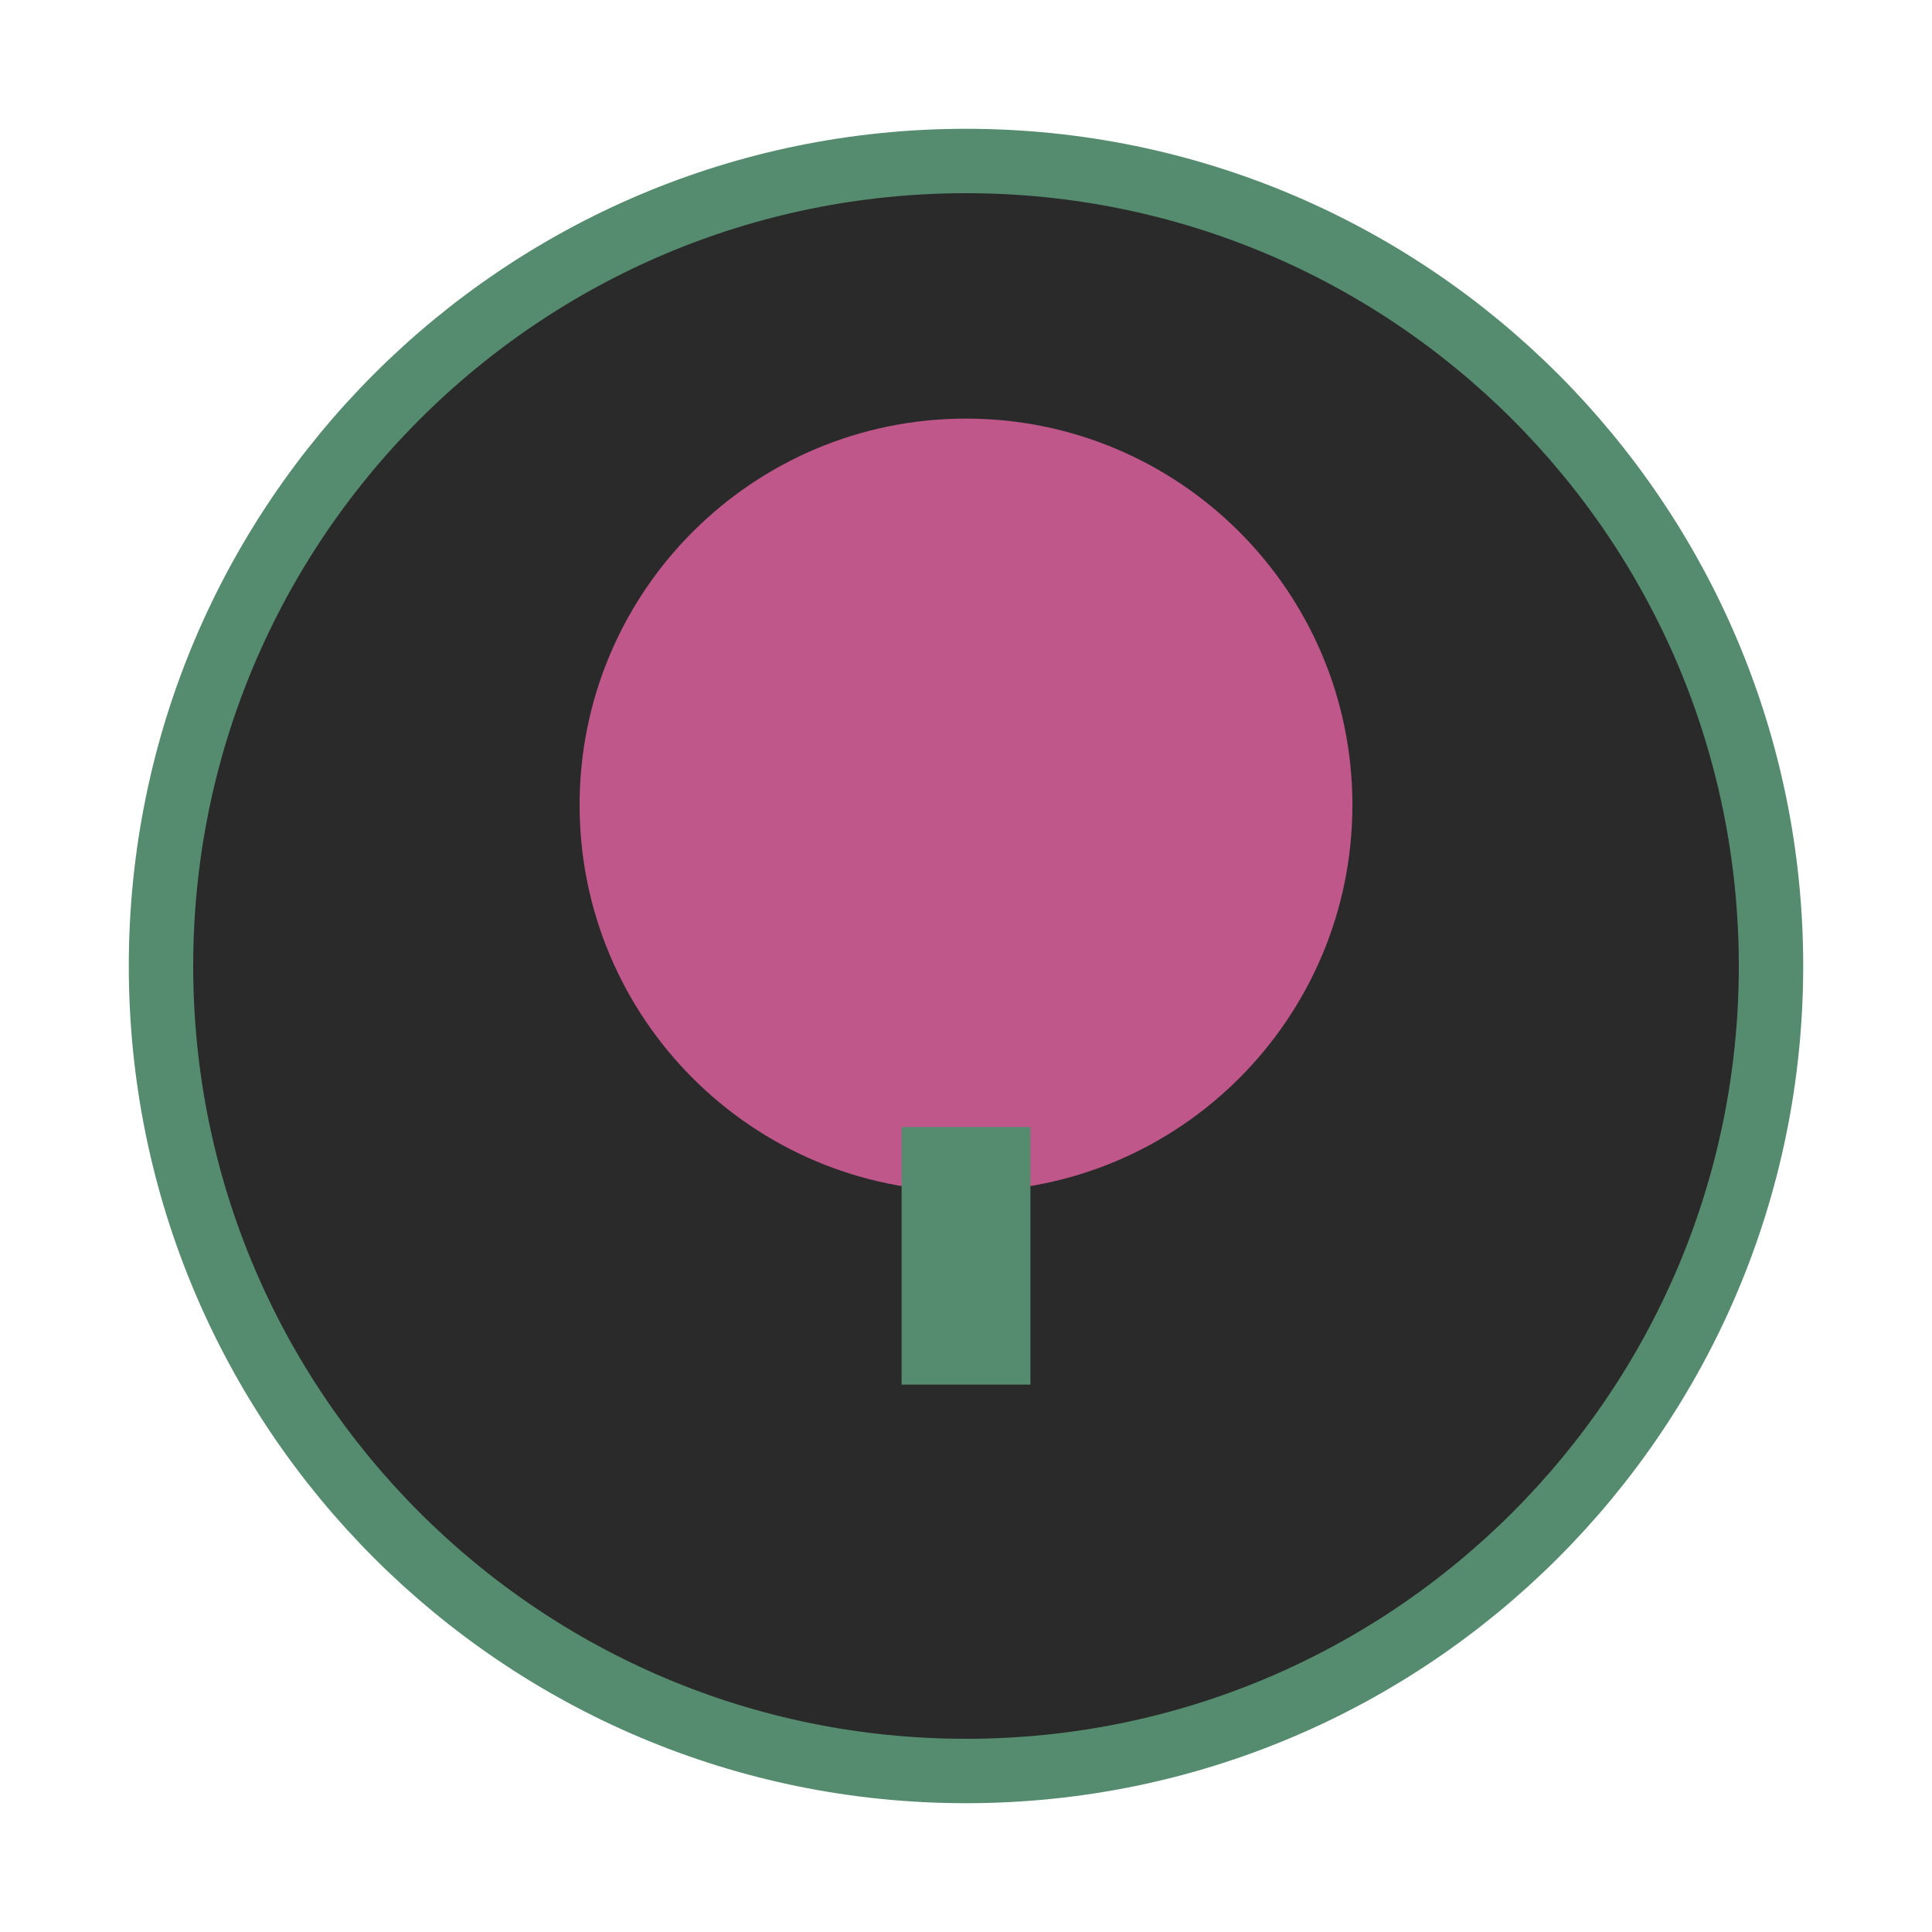
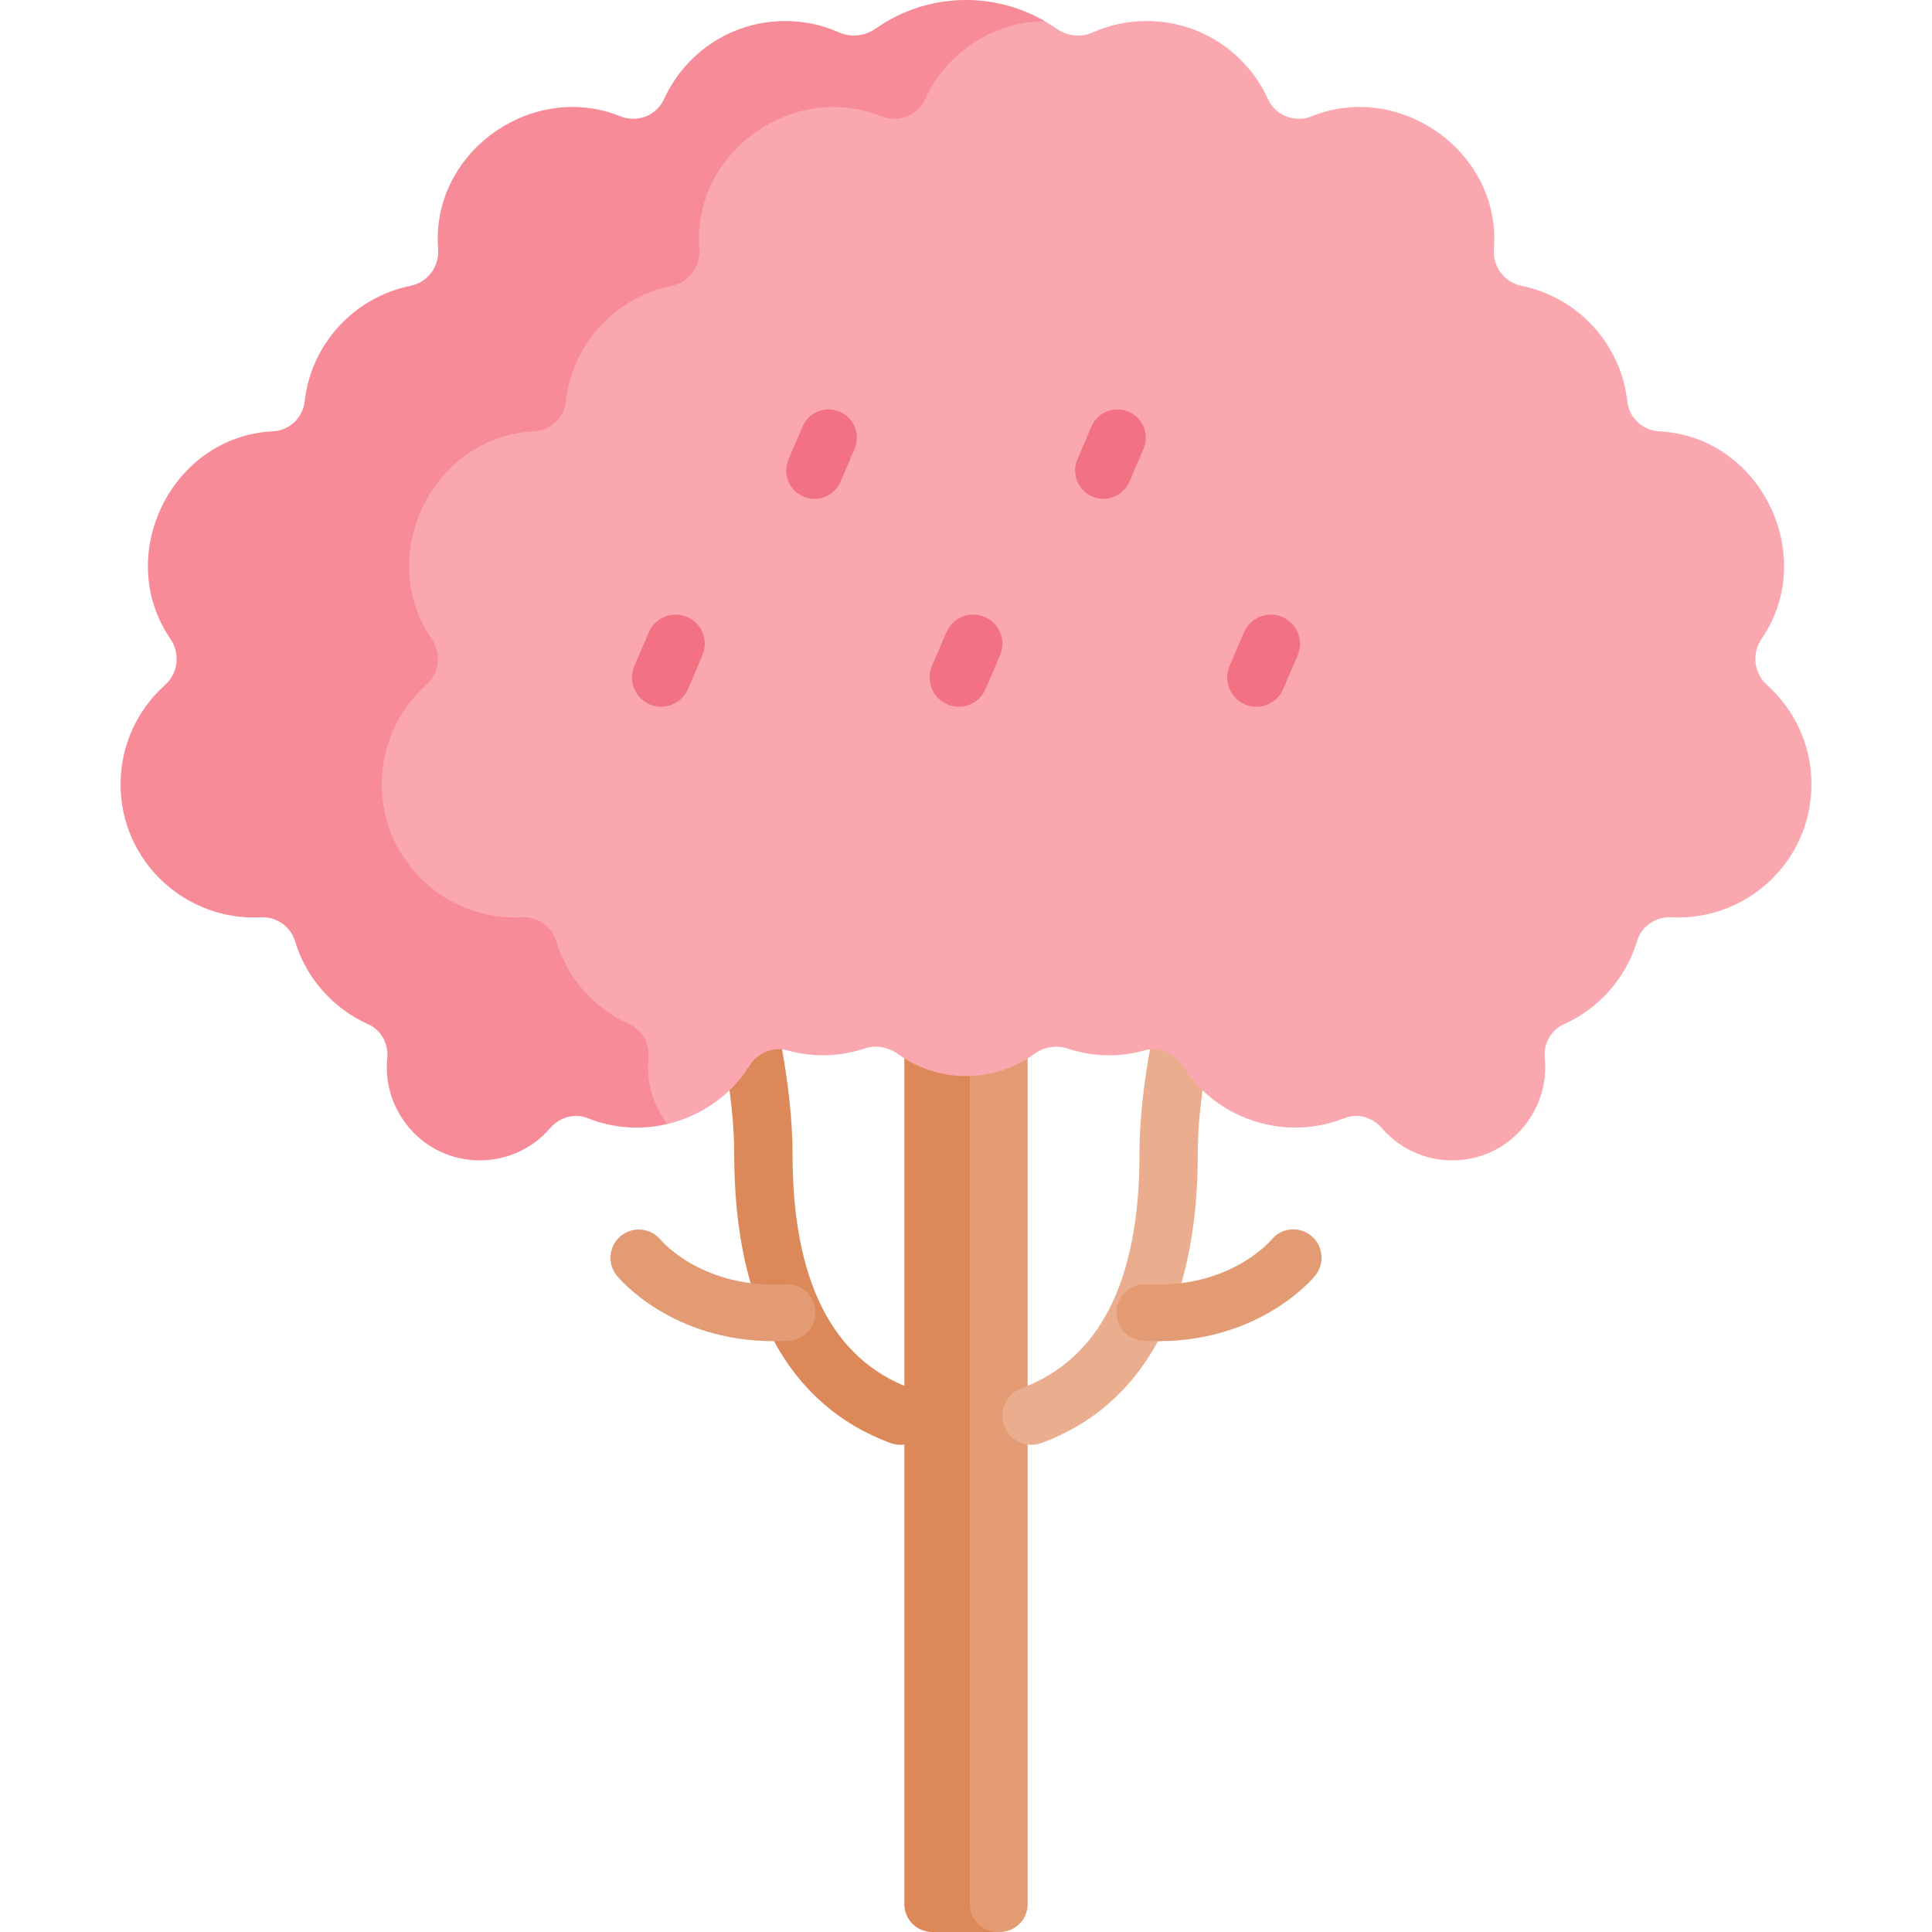
- <svg xmlns="http://www.w3.org/2000/svg" viewBox="0 0 60 60">
-   <circle cx="30" cy="30" r="25" fill="#2A2A2A" stroke="#558B6E" stroke-width="2" />
-   <circle cx="30" cy="25" r="12" fill="#FF69B4" opacity="0.7" />
-   <rect x="28" y="35" width="4" height="8" fill="#558B6E" />
+ <svg xmlns="http://www.w3.org/2000/svg" id="Capa_1" enable-background="new 0 0 512 512" height="512" viewBox="0 0 512 512" width="512">
+   <g>
+     <g>
+       <path d="m256 277.183c-.52 0-1.032-.03-1.545-.056v229.207l4.351 5.666h6.157c4.071 0 7.371-3.3 7.371-7.371v-232.146c-4.736 2.971-10.33 4.7-16.334 4.7z" fill="#e39b74" />
+       <g>
+         <path d="m257.03 504.629v-227.483c-.344.012-.684.037-1.03.037-6.004 0-11.598-1.728-16.334-4.7v232.145c0 4.071 3.3 7.371 7.371 7.371h17.364c-4.07.001-7.371-3.299-7.371-7.37z" fill="#dd8858" />
+       </g>
+       <g>
+         <path d="m238.635 382.886c-.89 0-1.795-.155-2.678-.481-27.07-10.008-41.378-36.456-41.378-76.485 0-7.881-.992-17.06-2.949-27.284-.802-4.191 1.945-8.239 6.136-9.041 4.192-.803 8.239 1.945 9.041 6.136 2.14 11.179 3.225 21.336 3.225 30.189 0 33.46 10.525 54.317 31.284 61.991 4.003 1.48 6.048 5.924 4.568 9.926-1.154 3.118-4.108 5.049-7.249 5.049z" fill="#dd8858" />
+       </g>
+       <g>
+         <path d="m273.365 382.886c-3.142 0-6.095-1.93-7.248-5.049-1.48-4.003.565-8.446 4.568-9.926 20.759-7.674 31.284-28.531 31.284-61.991 0-8.852 1.085-19.009 3.224-30.189.802-4.192 4.853-6.941 9.041-6.136 4.191.802 6.939 4.85 6.136 9.041-1.957 10.225-2.949 19.404-2.949 27.284 0 40.029-14.308 66.477-41.378 76.485-.883.326-1.788.481-2.678.481z" fill="#eaae8e" />
+       </g>
+       <path d="m468.314 181.576c-3.544-3.178-4.147-8.404-1.449-12.327 15.097-21.953-.261-53.607-27.16-54.943-4.359-.216-7.962-3.565-8.441-7.904-1.675-15.199-13.101-27.617-27.999-30.638-4.626-.938-7.739-5.137-7.374-9.843 1.987-25.604-24.93-44.547-48.262-35.109-4.478 1.811-9.61-.152-11.609-4.549-5.55-12.205-17.844-20.692-32.126-20.692-5.102 0-9.949 1.086-14.327 3.037-3.156 1.406-6.83.94-9.656-1.049-1.336-.94-2.731-1.8-4.176-2.58h-19.735l-35.541 13.392-31.592 17.857-17.342 30.126-65.416 51.087s-17.513 87.05-17.513 89.111c0 2.06 23.437 37.344 23.437 37.344l44.04 28.588 16.655 22.149 4.128 3.244c8.786-2.068 16.747-7.457 21.804-15.508 2.127-3.386 6.233-5.07 10.083-3.99 6.937 1.946 14.006 1.611 20.414-.525 3.002-1.001 6.265-.354 8.83 1.5 5.066 3.66 11.287 5.819 18.015 5.819s12.949-2.159 18.014-5.819c2.565-1.853 5.828-2.5 8.83-1.5 6.409 2.136 13.478 2.471 20.414.525 3.85-1.08 7.956.604 10.083 3.99 9.005 14.338 27.222 20.238 42.907 13.961 3.513-1.406 7.467-.257 9.935 2.611 4.515 5.246 11.201 8.569 18.666 8.569 15.026 0 25.955-13.117 24.527-27.083-.386-3.77 1.597-7.446 5.057-8.993 9.265-4.143 16.414-12.163 19.385-22 1.197-3.963 4.968-6.572 9.102-6.346 19.658 1.074 37.126-14.592 37.126-35.248-.002-10.435-4.534-19.806-11.734-26.264z" fill="#faa7b0" />
+       <g>
+         <path d="m171.845 280.426c.386-3.77-1.597-7.446-5.057-8.993-9.266-4.143-16.414-12.163-19.386-22-1.197-3.963-4.968-6.572-9.101-6.346-19.658 1.074-37.126-14.592-37.126-35.248 0-10.434 4.531-19.805 11.732-26.263 3.544-3.178 4.147-8.404 1.449-12.327-15.097-21.953.261-53.607 27.16-54.943 4.359-.216 7.962-3.565 8.44-7.904 1.675-15.199 13.101-27.617 27.999-30.638 4.626-.938 7.739-5.137 7.373-9.843-1.987-25.604 24.93-44.547 48.262-35.109 4.478 1.811 9.61-.152 11.609-4.549 5.484-12.06 17.557-20.475 31.622-20.674-6.124-3.549-13.232-5.589-20.821-5.589-8.902 0-17.146 2.799-23.912 7.559-2.826 1.988-6.499 2.455-9.656 1.049-4.378-1.95-9.224-3.037-14.326-3.037-14.282 0-26.576 8.487-32.126 20.692-1.999 4.397-7.131 6.36-11.609 4.549-23.332-9.438-50.249 9.506-48.262 35.109.365 4.706-2.747 8.905-7.373 9.843-14.899 3.021-26.324 15.439-27.999 30.638-.478 4.339-4.081 7.687-8.44 7.904-26.899 1.336-42.257 32.99-27.16 54.943 2.697 3.923 2.095 9.149-1.449 12.327-7.2 6.458-11.732 15.829-11.732 26.263 0 20.656 17.469 36.323 37.126 35.248 4.133-.226 7.905 2.383 9.102 6.346 2.971 9.837 10.12 17.857 19.385 22 3.46 1.547 5.443 5.222 5.057 8.993-1.428 13.966 9.501 27.083 24.527 27.083 7.465 0 14.151-3.323 18.666-8.569 2.468-2.868 6.422-4.017 9.935-2.611 6.878 2.753 14.242 3.163 21.103 1.548-3.728-4.859-5.665-11.064-5.012-17.451z" fill="#f78b98" />
+       </g>
+       <g>
+         <path d="m332.946 187.287c-1.016 0-2.048-.201-3.04-.627-3.922-1.681-5.739-6.223-4.058-10.145l3.837-8.953c1.681-3.922 6.223-5.739 10.145-4.058s5.739 6.223 4.058 10.145l-3.837 8.953c-1.256 2.93-4.108 4.685-7.105 4.685z" fill="#f27182" />
+       </g>
+       <g>
+         <path d="m254.078 187.287c-1.016 0-2.048-.201-3.04-.627-3.922-1.681-5.739-6.223-4.058-10.145l3.837-8.953c1.681-3.922 6.224-5.739 10.145-4.058 3.922 1.681 5.739 6.223 4.058 10.145l-3.837 8.953c-1.255 2.93-4.107 4.685-7.105 4.685z" fill="#f27182" />
+       </g>
+       <g>
+         <path d="m175.21 187.287c-1.016 0-2.048-.201-3.04-.627-3.922-1.681-5.739-6.223-4.058-10.145l3.837-8.953c1.681-3.922 6.224-5.739 10.145-4.058 3.922 1.681 5.739 6.223 4.058 10.145l-3.837 8.953c-1.255 2.93-4.107 4.685-7.105 4.685z" fill="#f27182" />
+       </g>
+     </g>
+     <g>
+       <path d="m292.412 132.192c-.985 0-1.987-.195-2.95-.608-3.808-1.632-5.571-6.041-3.939-9.848l3.725-8.69c1.632-3.807 6.041-5.572 9.848-3.939 3.808 1.632 5.571 6.041 3.939 9.848l-3.725 8.69c-1.219 2.844-3.988 4.547-6.898 4.547z" fill="#f27182" />
+     </g>
+     <g>
+       <path d="m215.855 132.192c-.985 0-1.987-.195-2.95-.608-3.808-1.632-5.571-6.041-3.939-9.848l3.725-8.69c1.631-3.807 6.041-5.572 9.848-3.939 3.808 1.632 5.571 6.041 3.939 9.848l-3.725 8.69c-1.219 2.844-3.987 4.547-6.898 4.547z" fill="#f27182" />
+     </g>
+     <g>
+       <path d="m205.141 355.433c-27.24 0-41.078-16.63-41.68-17.37-2.611-3.215-2.123-7.938 1.092-10.55 3.202-2.602 7.897-2.127 10.515 1.048.529.625 11.358 13.024 33.121 11.785 4.143-.23 7.679 2.926 7.915 7.061.235 4.136-2.927 7.679-7.062 7.915-1.329.075-2.631.111-3.901.111z" fill="#e39b74" />
+     </g>
+     <g>
+       <path d="m306.859 355.433c-1.272 0-2.57-.036-3.901-.112-4.135-.235-7.297-3.779-7.062-7.915.236-4.135 3.779-7.291 7.915-7.061 21.854 1.241 32.678-11.258 33.126-11.792 2.614-3.215 7.315-3.678 10.53-1.066s3.683 7.36 1.071 10.575c-.601.741-14.442 17.371-41.679 17.371z" fill="#e39b74" />
+     </g>
+   </g>
</svg>
